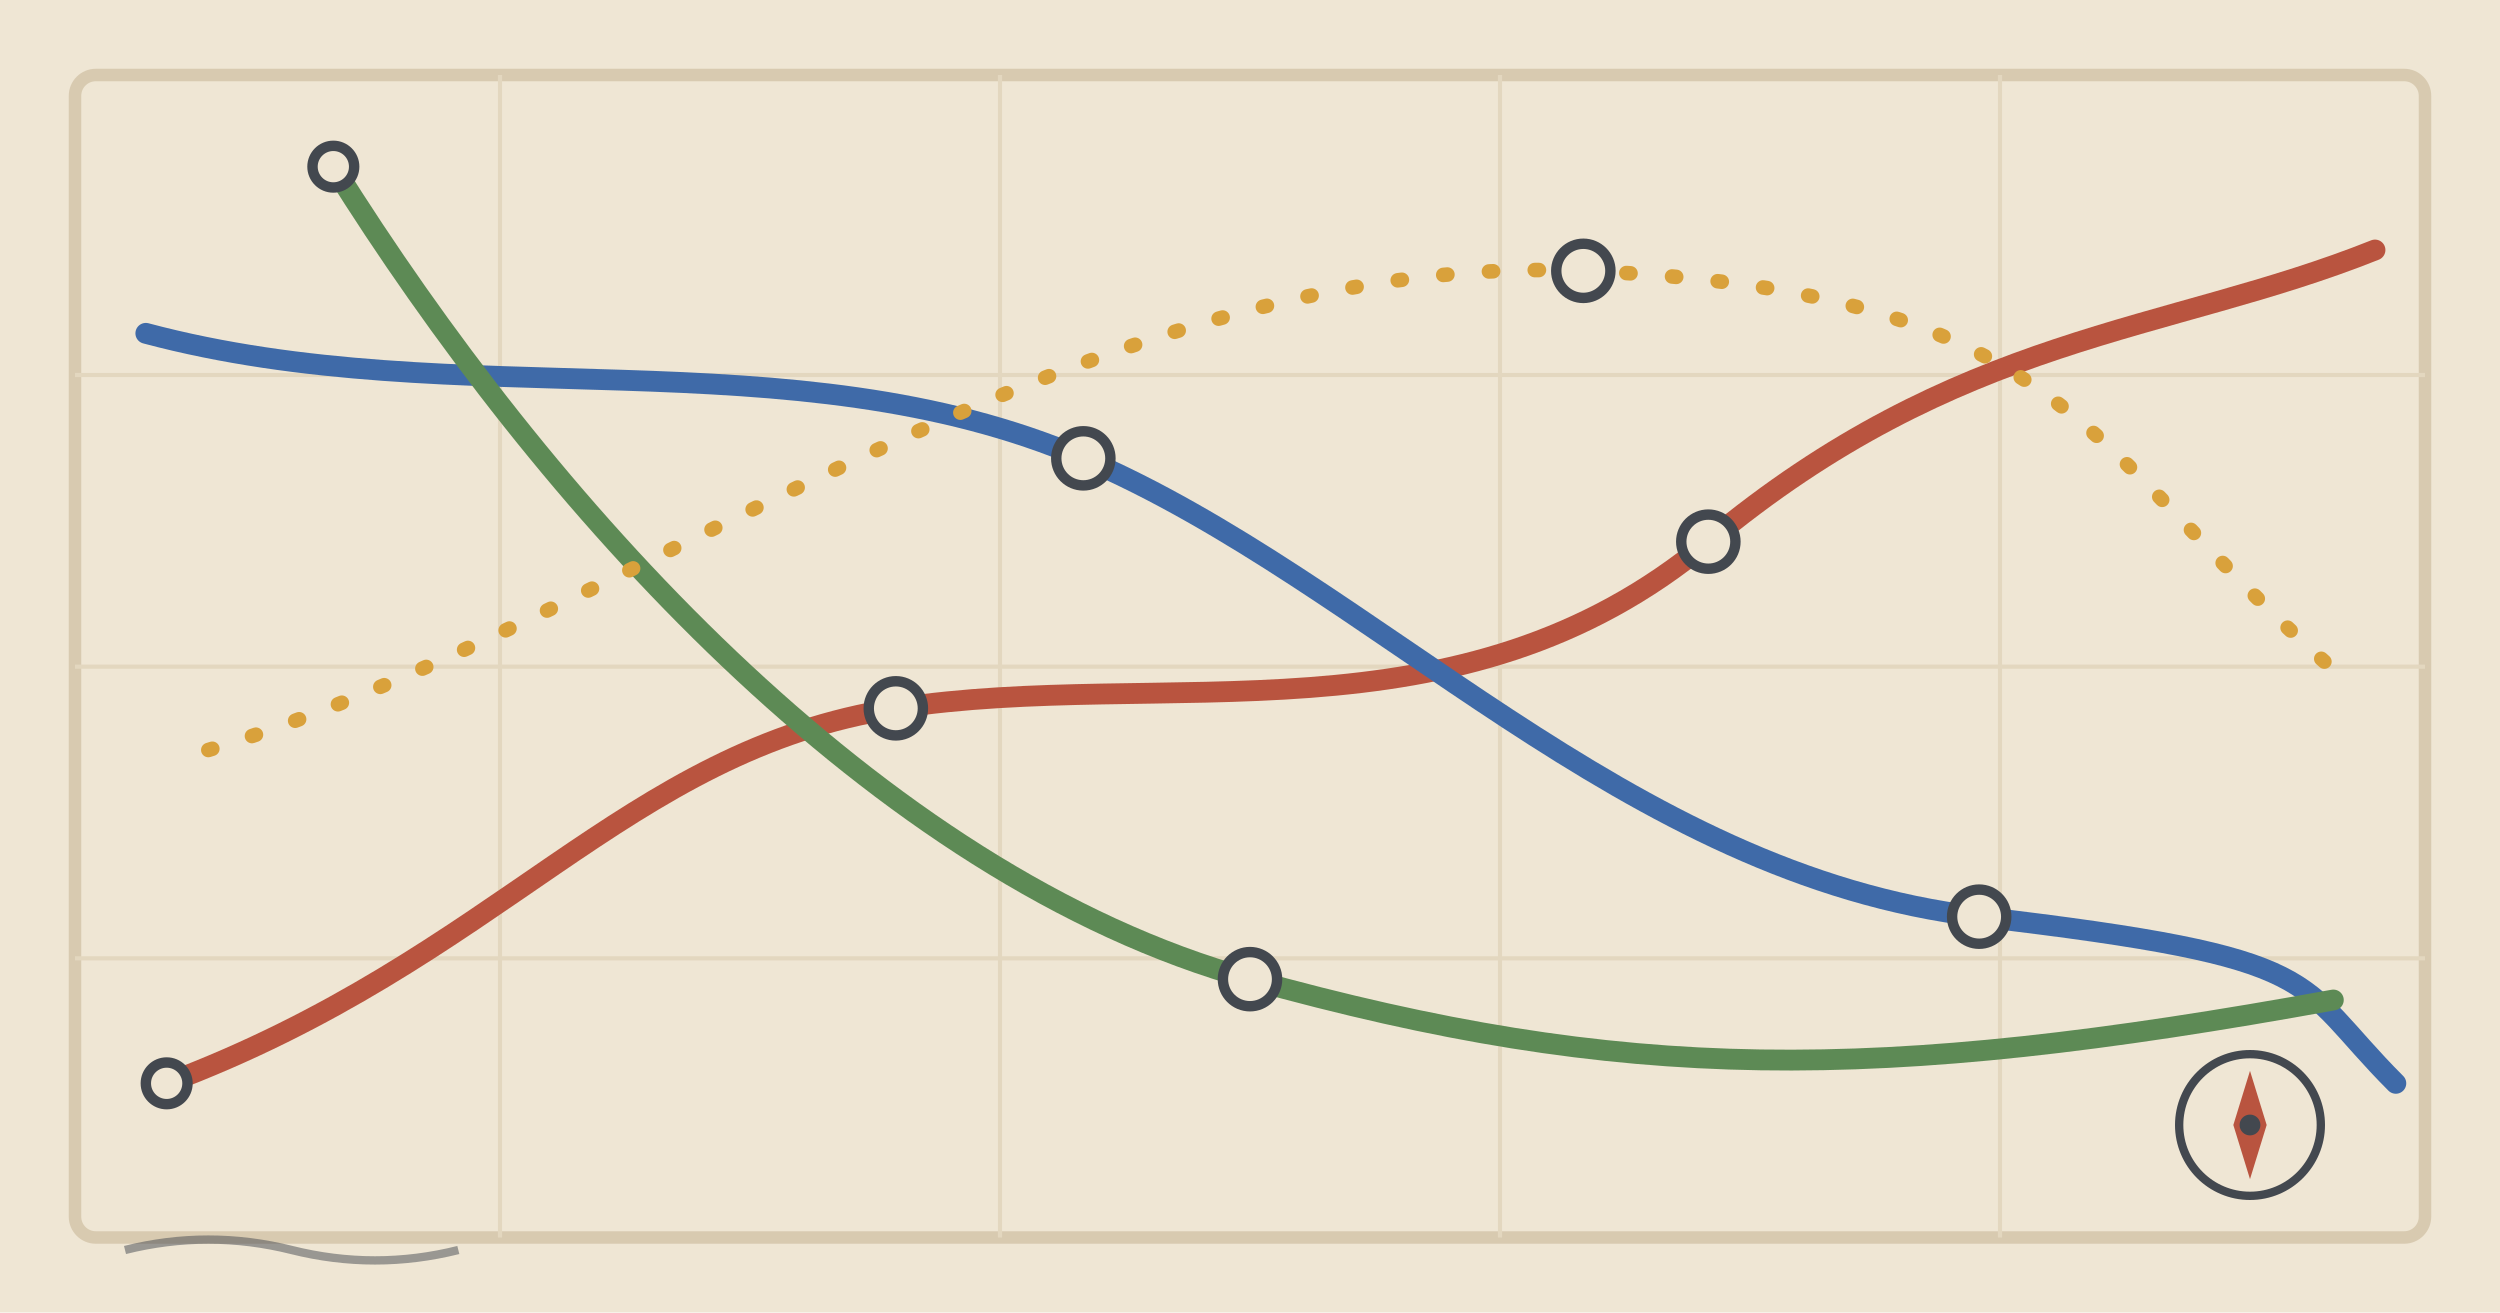
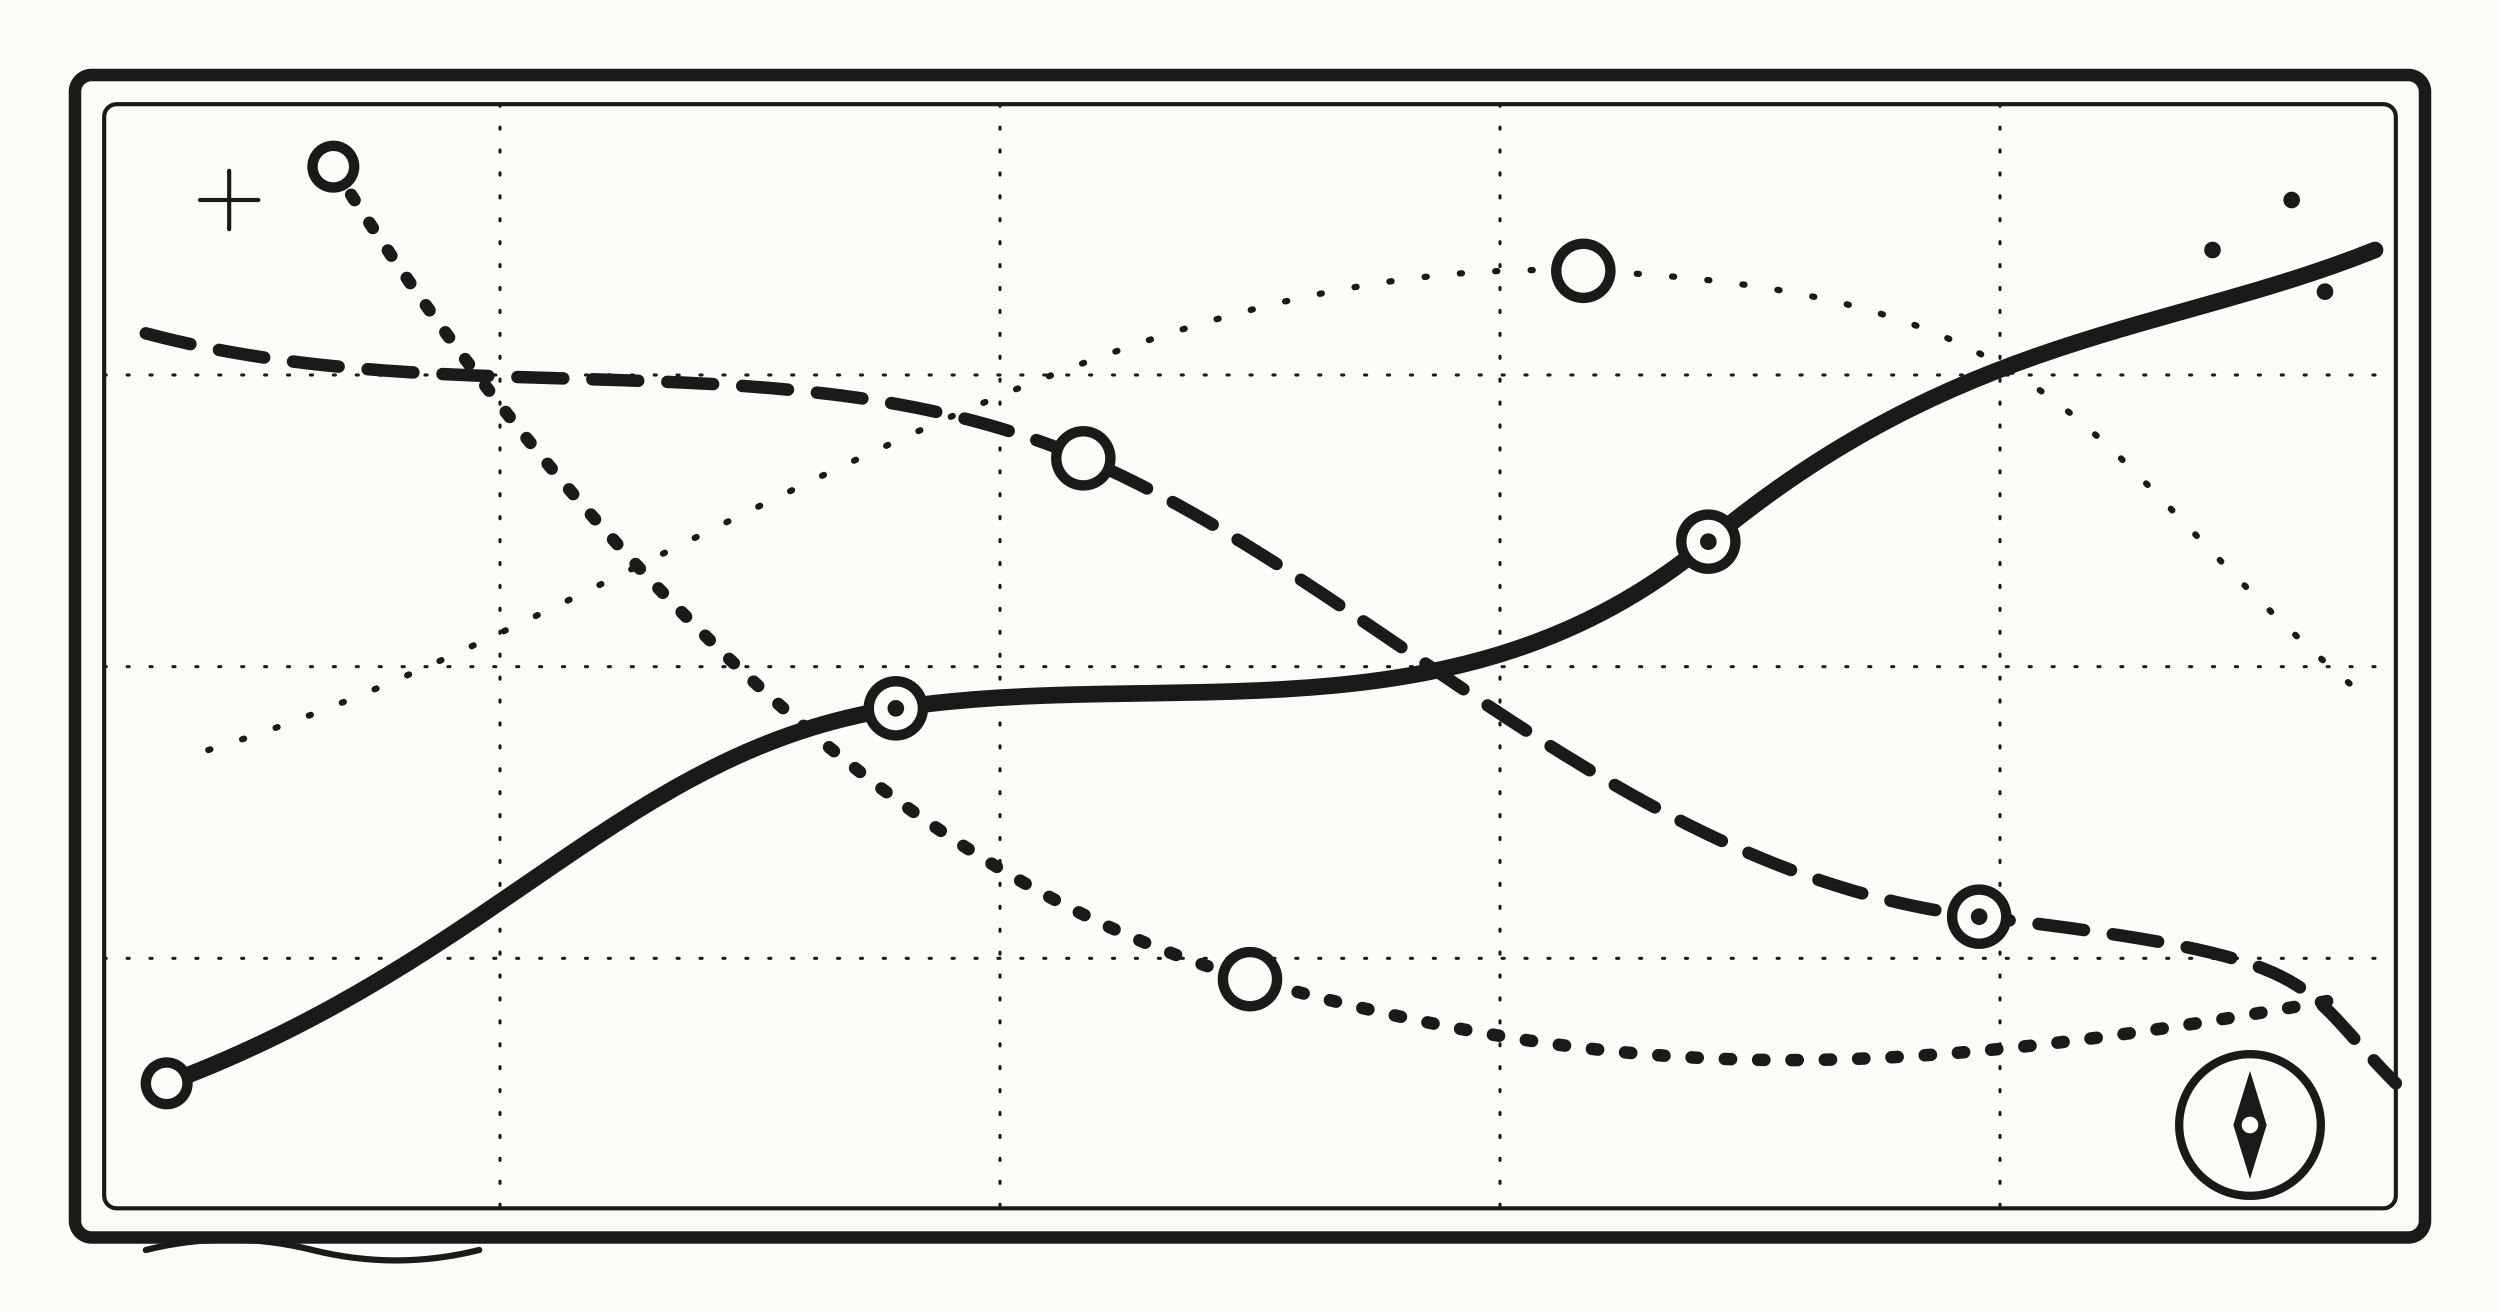
<svg xmlns="http://www.w3.org/2000/svg" viewBox="0 0 1200 630">
-   <rect width="1200" height="630" fill="#efe6d4" />
-   <rect x="36" y="36" width="1128" height="558" rx="10" fill="none" stroke="#d8cab0" stroke-width="6" />
-   <g fill="none" stroke="#e3d7bf" stroke-width="2">
-     <line x1="240" y1="36" x2="240" y2="594" />
-     <line x1="480" y1="36" x2="480" y2="594" />
-     <line x1="720" y1="36" x2="720" y2="594" />
-     <line x1="960" y1="36" x2="960" y2="594" />
-     <line x1="36" y1="180" x2="1164" y2="180" />
-     <line x1="36" y1="320" x2="1164" y2="320" />
-     <line x1="36" y1="460" x2="1164" y2="460" />
+   <rect width="1200" height="630" fill="#fcfbf7" />
+   <g stroke="#1a1a18" fill="none" stroke-linecap="round">
+     <rect x="36" y="36" width="1128" height="558" rx="8" stroke-width="6" />
+     <rect x="50" y="50" width="1100" height="530" rx="6" stroke-width="2" />
+     <g stroke-width="1.5" stroke-dasharray="1 10">
+       <line x1="240" y1="50" x2="240" y2="580" />
+       <line x1="480" y1="50" x2="480" y2="580" />
+       <line x1="720" y1="50" x2="720" y2="580" />
+       <line x1="960" y1="50" x2="960" y2="580" />
+       <line x1="50" y1="180" x2="1150" y2="180" />
+       <line x1="50" y1="320" x2="1150" y2="320" />
+       <line x1="50" y1="460" x2="1150" y2="460" />
+     </g>
+     <path d="M80 520 C 240 460, 300 360, 430 340 S 700 360, 820 260 S 1040 160, 1140 120" stroke-width="8" />
+     <path d="M70 160 C 220 200, 380 160, 520 220 S 780 420, 950 440 S 1100 470, 1150 520" stroke-width="6" stroke-dasharray="22 14" />
+     <path d="M160 80 C 260 240, 420 420, 600 470 S 900 520, 1120 480" stroke-width="6" stroke-dasharray="3 13" />
+     <path d="M100 360 C 300 300, 520 120, 760 130 S 1000 220, 1130 330" stroke-width="3" stroke-dasharray="1 16" />
+     <g fill="#fcfbf7" stroke-width="5">
+       <circle cx="430" cy="340" r="13" />
+       <circle cx="820" cy="260" r="13" />
+       <circle cx="520" cy="220" r="13" />
+       <circle cx="950" cy="440" r="13" />
+       <circle cx="600" cy="470" r="13" />
+       <circle cx="760" cy="130" r="13" />
+       <circle cx="160" cy="80" r="10" />
+       <circle cx="80" cy="520" r="10" />
+     </g>
+     <g fill="#1a1a18" stroke="none">
+       <circle cx="430" cy="340" r="4" />
+       <circle cx="820" cy="260" r="4" />
+       <circle cx="950" cy="440" r="4" />
+     </g>
+     <g transform="translate(1080,540)">
+       <circle r="34" stroke-width="4" />
+       <polygon points="0,-26 8,0 0,26 -8,0" fill="#1a1a18" stroke="none" />
+       <circle r="4" fill="#fcfbf7" stroke="none" />
+     </g>
+     <path d="M70 600 q40 -10 80 0 q40 10 80 0" stroke-width="3" />
+     <g stroke-width="2">
+       <path d="M96 96 l28 0 m-14 -14 l0 28" />
+       <circle cx="1100" cy="96" r="3" fill="#1a1a18" />
+       <circle cx="1062" cy="120" r="3" fill="#1a1a18" />
+       <circle cx="1116" cy="140" r="3" fill="#1a1a18" />
+     </g>
  </g>
-   <path d="M80 520 C 240 460, 300 360, 430 340 S 700 360, 820 260 S 1040 160, 1140 120" fill="none" stroke="#b9543f" stroke-width="10" stroke-linecap="round" />
-   <path d="M70 160 C 220 200, 380 160, 520 220 S 780 420, 950 440 S 1100 470, 1150 520" fill="none" stroke="#3f6aa8" stroke-width="10" stroke-linecap="round" />
-   <path d="M160 80 C 260 240, 420 420, 600 470 S 900 520, 1120 480" fill="none" stroke="#5d8a55" stroke-width="10" stroke-linecap="round" />
-   <path d="M100 360 C 300 300, 520 120, 760 130 S 1000 220, 1130 330" fill="none" stroke="#d9a13b" stroke-width="7" stroke-linecap="round" stroke-dasharray="2 20" />
-   <g fill="#efe6d4" stroke="#43484f" stroke-width="5">
-     <circle cx="430" cy="340" r="13" />
-     <circle cx="820" cy="260" r="13" />
-     <circle cx="520" cy="220" r="13" />
-     <circle cx="950" cy="440" r="13" />
-     <circle cx="600" cy="470" r="13" />
-     <circle cx="760" cy="130" r="13" />
-     <circle cx="160" cy="80" r="10" />
-     <circle cx="80" cy="520" r="10" />
-   </g>
-   <g transform="translate(1080,540)">
-     <circle r="34" fill="none" stroke="#43484f" stroke-width="4" />
-     <polygon points="0,-26 8,0 0,26 -8,0" fill="#b9543f" />
-     <circle r="5" fill="#43484f" />
-   </g>
-   <path d="M60 600 q40 -10 80 0 q40 10 80 0" fill="none" stroke="#43484f" stroke-width="4" opacity="0.5" />
</svg>
